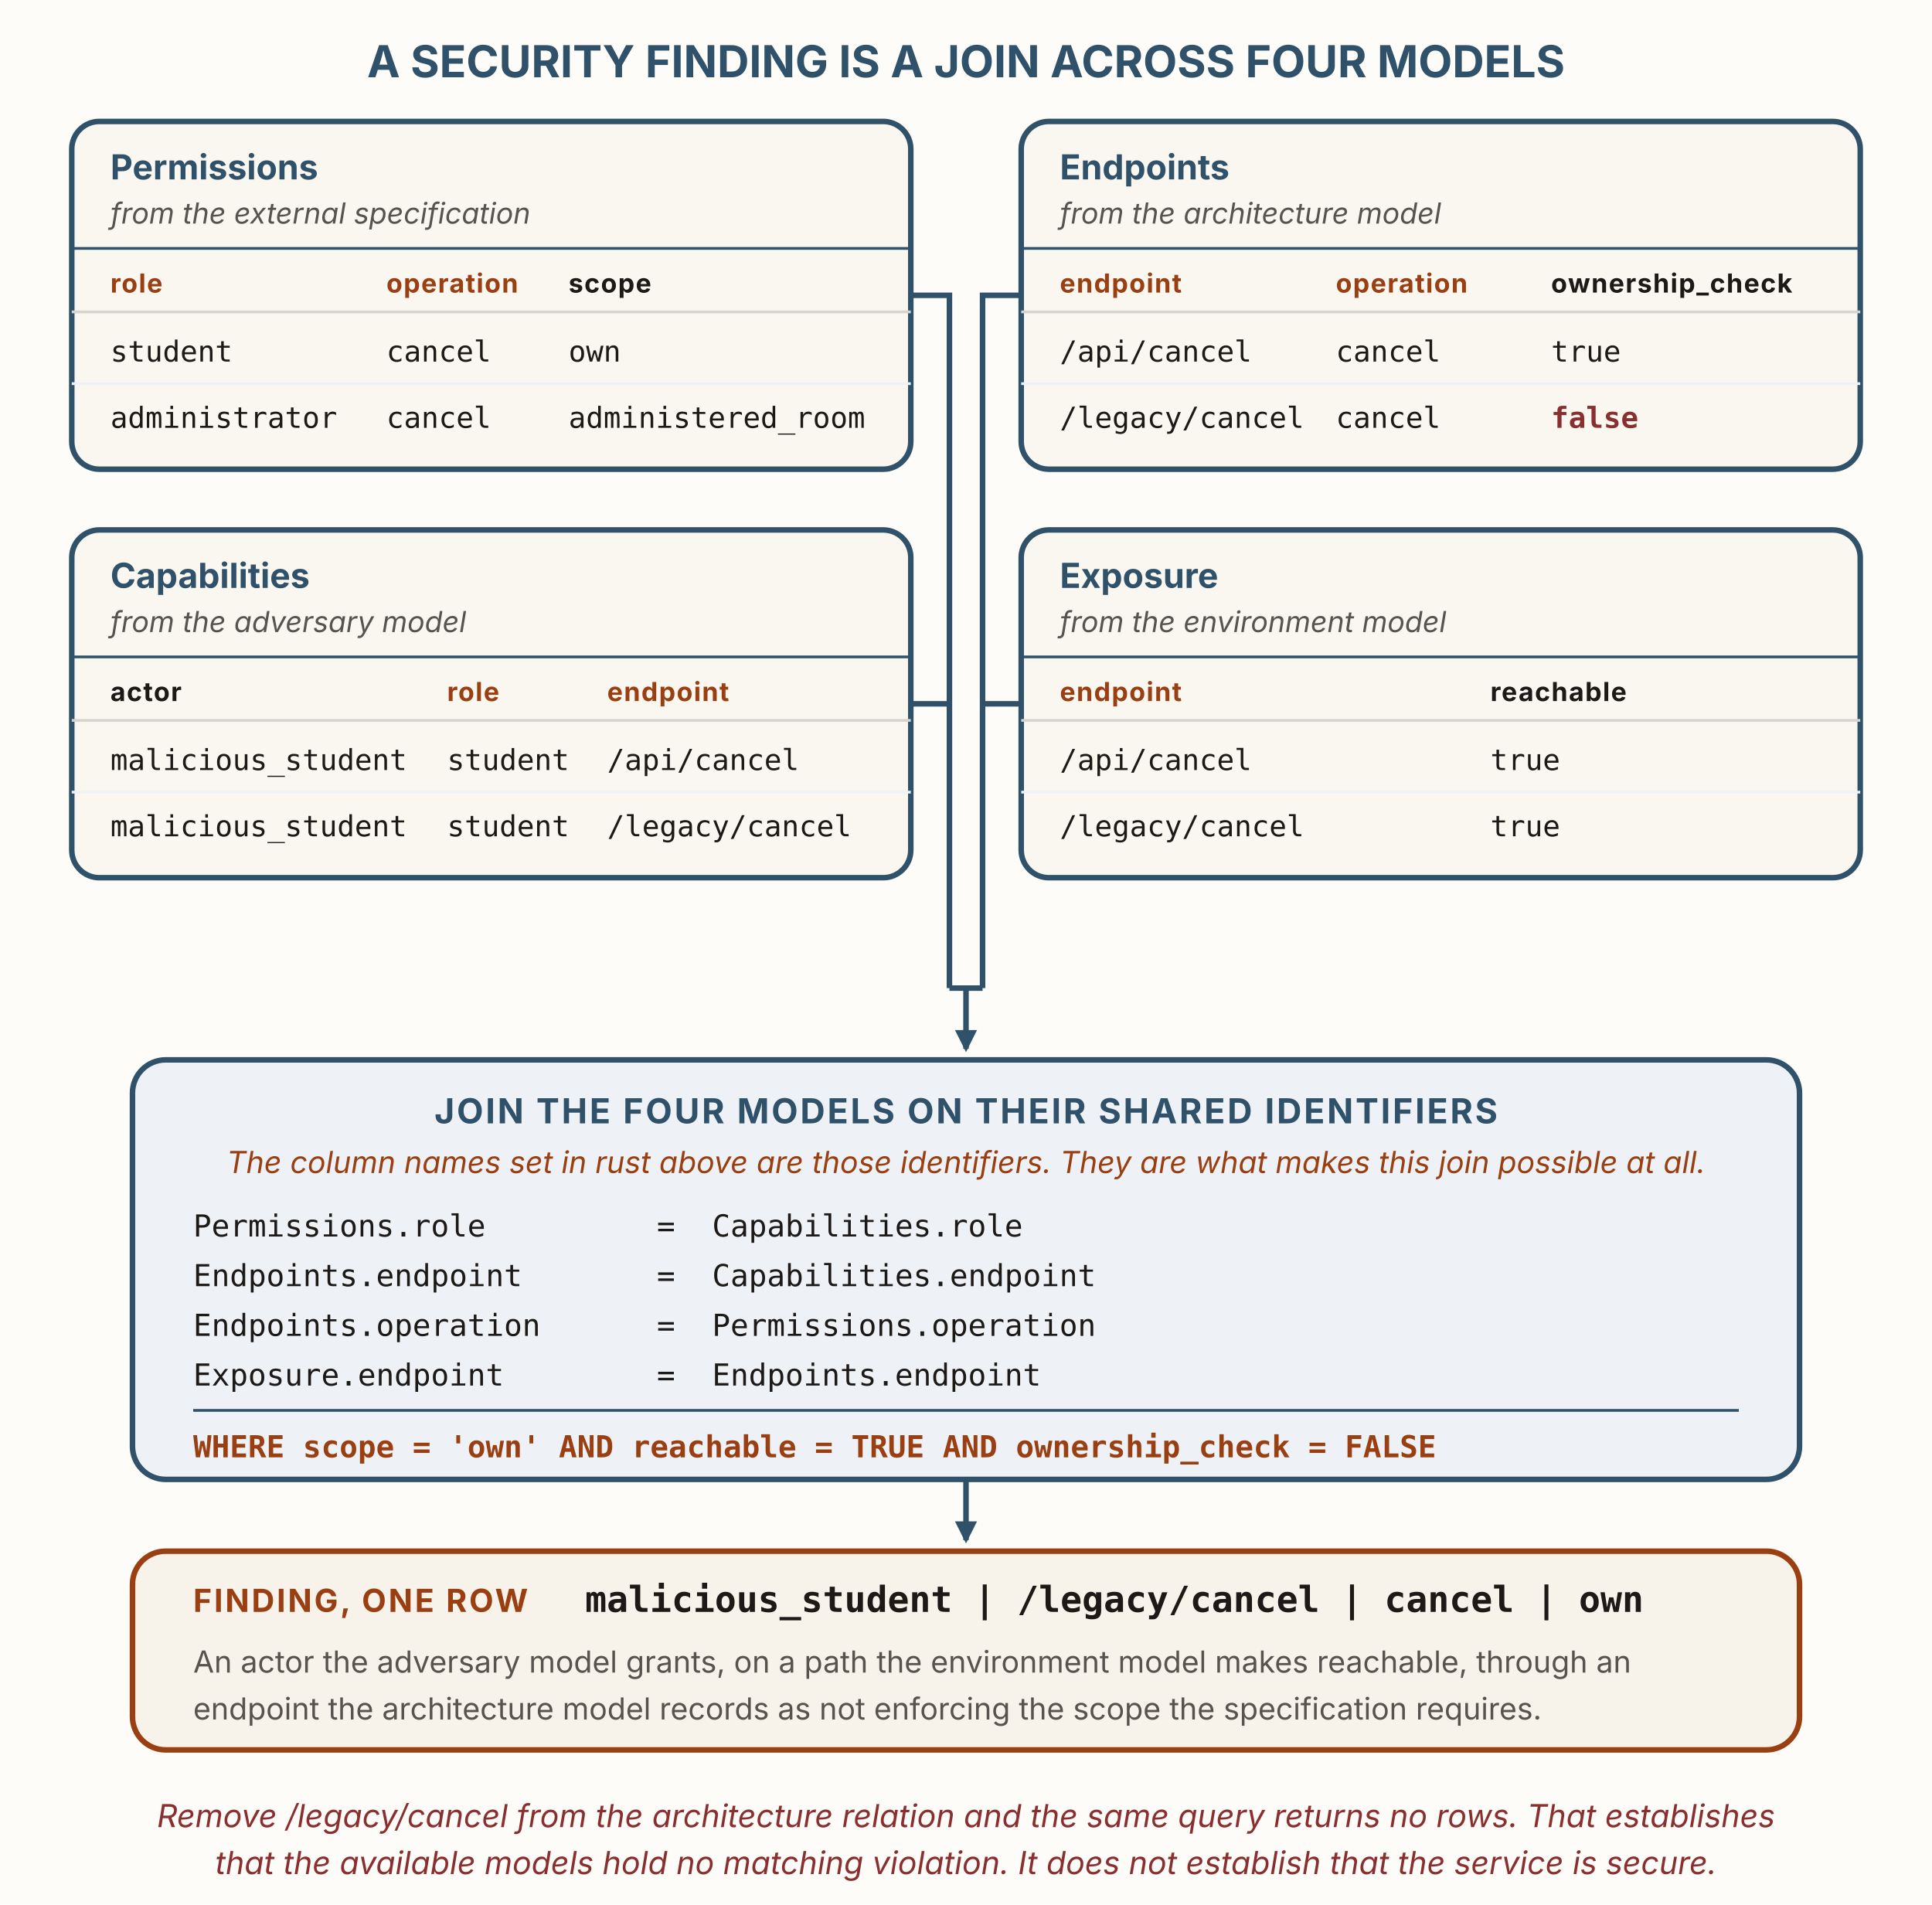
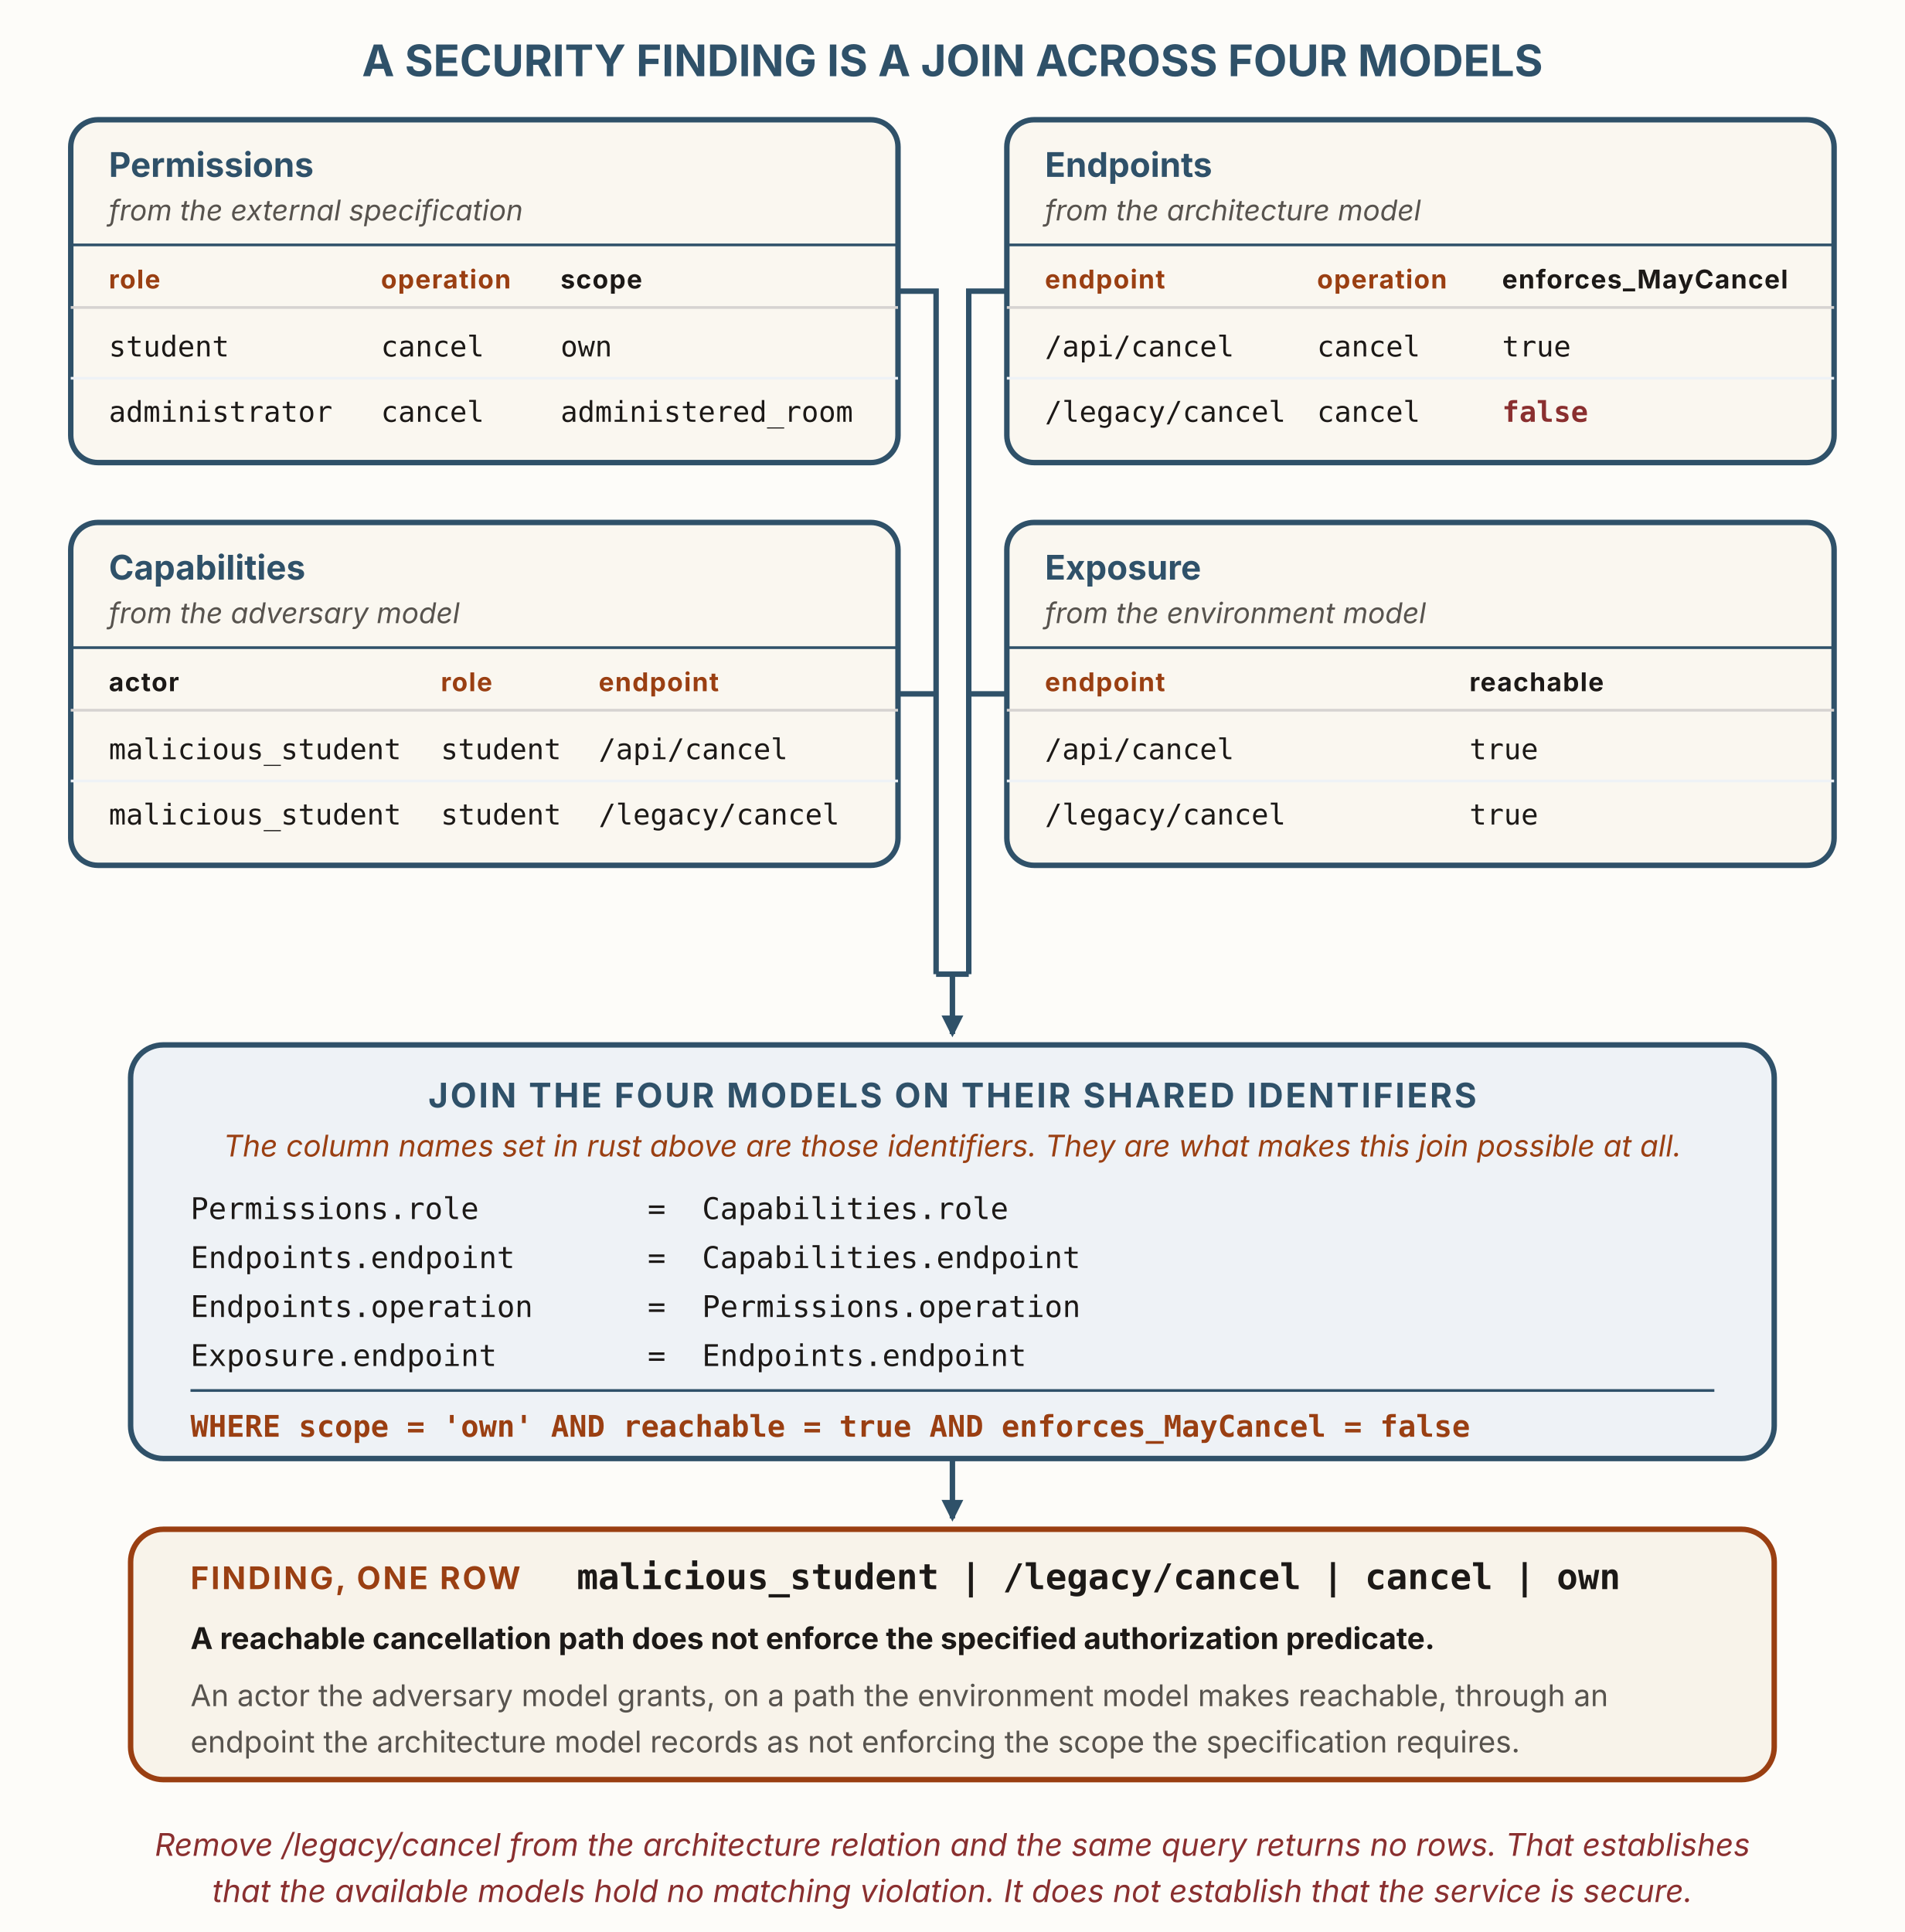
- <svg xmlns="http://www.w3.org/2000/svg" viewBox="0 0 700 690" width="700" height="690" role="img" aria-labelledby="joinTitle joinDesc" font-family="'Source Sans 3', -apple-system, 'Segoe UI', sans-serif">
+ <svg xmlns="http://www.w3.org/2000/svg" viewBox="0 0 700 710" width="700" height="710" role="img" aria-labelledby="joinTitle joinDesc" font-family="'Source Sans 3', -apple-system, 'Segoe UI', sans-serif">
  <defs>
    <marker id="jn-ah" viewBox="0 0 10 10" refX="8.5" refY="5" markerWidth="8" markerHeight="8" orient="auto" markerUnits="userSpaceOnUse">
      <path d="M0,0 L10,5 L0,10 z" fill="#2f5169" />
    </marker>
  </defs>
-   <rect x="0" y="0" width="700" height="690" fill="#fdfcf9" />
+   <rect x="0" y="0" width="700" height="710" fill="#fdfcf9" />
  <text x="350" y="28" text-anchor="middle" font-size="16" font-weight="700" fill="#2f5169">A SECURITY FINDING IS A JOIN ACROSS FOUR MODELS</text>
  <rect x="26" y="44" width="304" height="126" rx="10" fill="#faf7f0" stroke="#2f5169" stroke-width="2" />
  <text x="40" y="65" font-size="12.5" font-weight="700" fill="#2f5169">Permissions</text>
  <text x="40" y="81" font-size="10.5" font-style="italic" fill="#57534e">from the external specification</text>
  <line x1="26" y1="90" x2="330" y2="90" stroke="#2f5169" stroke-width="1" />
  <g font-size="9.5" font-weight="700" letter-spacing="0.4">
    <text x="40" y="106" fill="#9a3f12">role</text>
    <text x="140" y="106" fill="#9a3f12">operation</text>
    <text x="206" y="106" fill="#1c1917">scope</text>
  </g>
  <line x1="26" y1="113" x2="330" y2="113" stroke="#d6d3d1" stroke-width="1" />
  <g font-size="10.5" font-family="'SFMono-Regular', Consolas, monospace" fill="#1c1917">
    <text x="40" y="131">student</text>
    <text x="140" y="131">cancel</text>
    <text x="206" y="131">own</text>
    <text x="40" y="155">administrator</text>
    <text x="140" y="155">cancel</text>
    <text x="206" y="155">administered_room</text>
  </g>
  <line x1="26" y1="139" x2="330" y2="139" stroke="#eef2f6" stroke-width="1" />
  <rect x="370" y="44" width="304" height="126" rx="10" fill="#faf7f0" stroke="#2f5169" stroke-width="2" />
  <text x="384" y="65" font-size="12.5" font-weight="700" fill="#2f5169">Endpoints</text>
  <text x="384" y="81" font-size="10.5" font-style="italic" fill="#57534e">from the architecture model</text>
  <line x1="370" y1="90" x2="674" y2="90" stroke="#2f5169" stroke-width="1" />
  <g font-size="9.5" font-weight="700" letter-spacing="0.4">
    <text x="384" y="106" fill="#9a3f12">endpoint</text>
    <text x="484" y="106" fill="#9a3f12">operation</text>
-     <text x="562" y="106" fill="#1c1917">ownership_check</text>
+     <text x="552" y="106" fill="#1c1917">enforces_MayCancel</text>
  </g>
  <line x1="370" y1="113" x2="674" y2="113" stroke="#d6d3d1" stroke-width="1" />
  <g font-size="10.5" font-family="'SFMono-Regular', Consolas, monospace" fill="#1c1917">
    <text x="384" y="131">/api/cancel</text>
    <text x="484" y="131">cancel</text>
-     <text x="562" y="131">true</text>
+     <text x="552" y="131">true</text>
    <text x="384" y="155">/legacy/cancel</text>
    <text x="484" y="155">cancel</text>
  </g>
-   <text x="562" y="155" font-size="10.5" font-family="'SFMono-Regular', Consolas, monospace" font-weight="700" fill="#8a2f2f">false</text>
+   <text x="552" y="155" font-size="10.5" font-family="'SFMono-Regular', Consolas, monospace" font-weight="700" fill="#8a2f2f">false</text>
  <line x1="370" y1="139" x2="674" y2="139" stroke="#eef2f6" stroke-width="1" />
  <rect x="26" y="192" width="304" height="126" rx="10" fill="#faf7f0" stroke="#2f5169" stroke-width="2" />
  <text x="40" y="213" font-size="12.5" font-weight="700" fill="#2f5169">Capabilities</text>
  <text x="40" y="229" font-size="10.5" font-style="italic" fill="#57534e">from the adversary model</text>
  <line x1="26" y1="238" x2="330" y2="238" stroke="#2f5169" stroke-width="1" />
  <g font-size="9.5" font-weight="700" letter-spacing="0.4">
    <text x="40" y="254" fill="#1c1917">actor</text>
    <text x="162" y="254" fill="#9a3f12">role</text>
    <text x="220" y="254" fill="#9a3f12">endpoint</text>
  </g>
  <line x1="26" y1="261" x2="330" y2="261" stroke="#d6d3d1" stroke-width="1" />
  <g font-size="10.5" font-family="'SFMono-Regular', Consolas, monospace" fill="#1c1917">
    <text x="40" y="279">malicious_student</text>
    <text x="162" y="279">student</text>
    <text x="220" y="279">/api/cancel</text>
    <text x="40" y="303">malicious_student</text>
    <text x="162" y="303">student</text>
    <text x="220" y="303">/legacy/cancel</text>
  </g>
  <line x1="26" y1="287" x2="330" y2="287" stroke="#eef2f6" stroke-width="1" />
  <rect x="370" y="192" width="304" height="126" rx="10" fill="#faf7f0" stroke="#2f5169" stroke-width="2" />
  <text x="384" y="213" font-size="12.5" font-weight="700" fill="#2f5169">Exposure</text>
  <text x="384" y="229" font-size="10.5" font-style="italic" fill="#57534e">from the environment model</text>
  <line x1="370" y1="238" x2="674" y2="238" stroke="#2f5169" stroke-width="1" />
  <g font-size="9.5" font-weight="700" letter-spacing="0.4">
    <text x="384" y="254" fill="#9a3f12">endpoint</text>
    <text x="540" y="254" fill="#1c1917">reachable</text>
  </g>
  <line x1="370" y1="261" x2="674" y2="261" stroke="#d6d3d1" stroke-width="1" />
  <g font-size="10.5" font-family="'SFMono-Regular', Consolas, monospace" fill="#1c1917">
    <text x="384" y="279">/api/cancel</text>
    <text x="540" y="279">true</text>
    <text x="384" y="303">/legacy/cancel</text>
    <text x="540" y="303">true</text>
  </g>
  <line x1="370" y1="287" x2="674" y2="287" stroke="#eef2f6" stroke-width="1" />
  <g fill="none" stroke="#2f5169" stroke-width="2">
    <path d="M330,107 H344 V358" />
    <path d="M330,255 H344" />
    <path d="M370,107 H356 V358" />
    <path d="M370,255 H356" />
    <path d="M344,358 H356" />
    <path d="M350,358 V380" marker-end="url(#jn-ah)" />
  </g>
  <rect x="48" y="384" width="604" height="152" rx="12" fill="#eef2f6" stroke="#2f5169" stroke-width="2" />
  <text x="350" y="407" text-anchor="middle" font-size="12.5" font-weight="700" fill="#2f5169" letter-spacing="0.8">JOIN THE FOUR MODELS ON THEIR SHARED IDENTIFIERS</text>
  <text x="350" y="425" text-anchor="middle" font-size="11" font-style="italic" fill="#9a3f12">The column names set in rust above are those identifiers. They are what makes this join possible at all.</text>
  <g font-size="11" font-family="'SFMono-Regular', Consolas, monospace" fill="#1c1917">
    <text x="70" y="448">Permissions.role</text>
    <text x="238" y="448">=</text>
    <text x="258" y="448">Capabilities.role</text>
    <text x="70" y="466">Endpoints.endpoint</text>
    <text x="238" y="466">=</text>
    <text x="258" y="466">Capabilities.endpoint</text>
    <text x="70" y="484">Endpoints.operation</text>
    <text x="238" y="484">=</text>
    <text x="258" y="484">Permissions.operation</text>
    <text x="70" y="502">Exposure.endpoint</text>
    <text x="238" y="502">=</text>
    <text x="258" y="502">Endpoints.endpoint</text>
  </g>
  <line x1="70" y1="511" x2="630" y2="511" stroke="#2f5169" stroke-width="1" />
-   <text x="70" y="528" font-size="11" font-family="'SFMono-Regular', Consolas, monospace" font-weight="700" fill="#9a3f12">WHERE scope = 'own' AND reachable = TRUE AND ownership_check = FALSE</text>
+   <text x="70" y="528" font-size="11" font-family="'SFMono-Regular', Consolas, monospace" font-weight="700" fill="#9a3f12">WHERE scope = 'own' AND reachable = true AND enforces_MayCancel = false</text>
  <path d="M350,536 V558" fill="none" stroke="#2f5169" stroke-width="2" marker-end="url(#jn-ah)" />
-   <rect x="48" y="562" width="604" height="72" rx="12" fill="#f8f3ea" stroke="#9a3f12" stroke-width="2" />
+   <rect x="48" y="562" width="604" height="92" rx="12" fill="#f8f3ea" stroke="#9a3f12" stroke-width="2" />
  <text x="70" y="584" font-size="11.5" font-weight="700" fill="#9a3f12" letter-spacing="0.8">FINDING, ONE ROW</text>
  <text x="212" y="584" font-size="13" font-family="'SFMono-Regular', Consolas, monospace" font-weight="700" fill="#1c1917">malicious_student | /legacy/cancel | cancel | own</text>
-   <text x="70" y="606" font-size="11" fill="#57534e">An actor the adversary model grants, on a path the environment model makes reachable, through an</text>
-   <text x="70" y="623" font-size="11" fill="#57534e">endpoint the architecture model records as not enforcing the scope the specification requires.</text>
-   <text x="350" y="662" text-anchor="middle" font-size="11.5" font-style="italic" fill="#8a2f2f">Remove /legacy/cancel from the architecture relation and the same query returns no rows. That establishes</text>
-   <text x="350" y="679" text-anchor="middle" font-size="11.5" font-style="italic" fill="#8a2f2f">that the available models hold no matching violation. It does not establish that the service is secure.</text>
+   <text x="70" y="606" font-size="11" font-weight="700" fill="#1c1917">A reachable cancellation path does not enforce the specified authorization predicate.</text>
+   <text x="70" y="627" font-size="11" fill="#57534e">An actor the adversary model grants, on a path the environment model makes reachable, through an</text>
+   <text x="70" y="644" font-size="11" fill="#57534e">endpoint the architecture model records as not enforcing the scope the specification requires.</text>
+   <text x="350" y="682" text-anchor="middle" font-size="11.5" font-style="italic" fill="#8a2f2f">Remove /legacy/cancel from the architecture relation and the same query returns no rows. That establishes</text>
+   <text x="350" y="699" text-anchor="middle" font-size="11.5" font-style="italic" fill="#8a2f2f">that the available models hold no matching violation. It does not establish that the service is secure.</text>
</svg>
